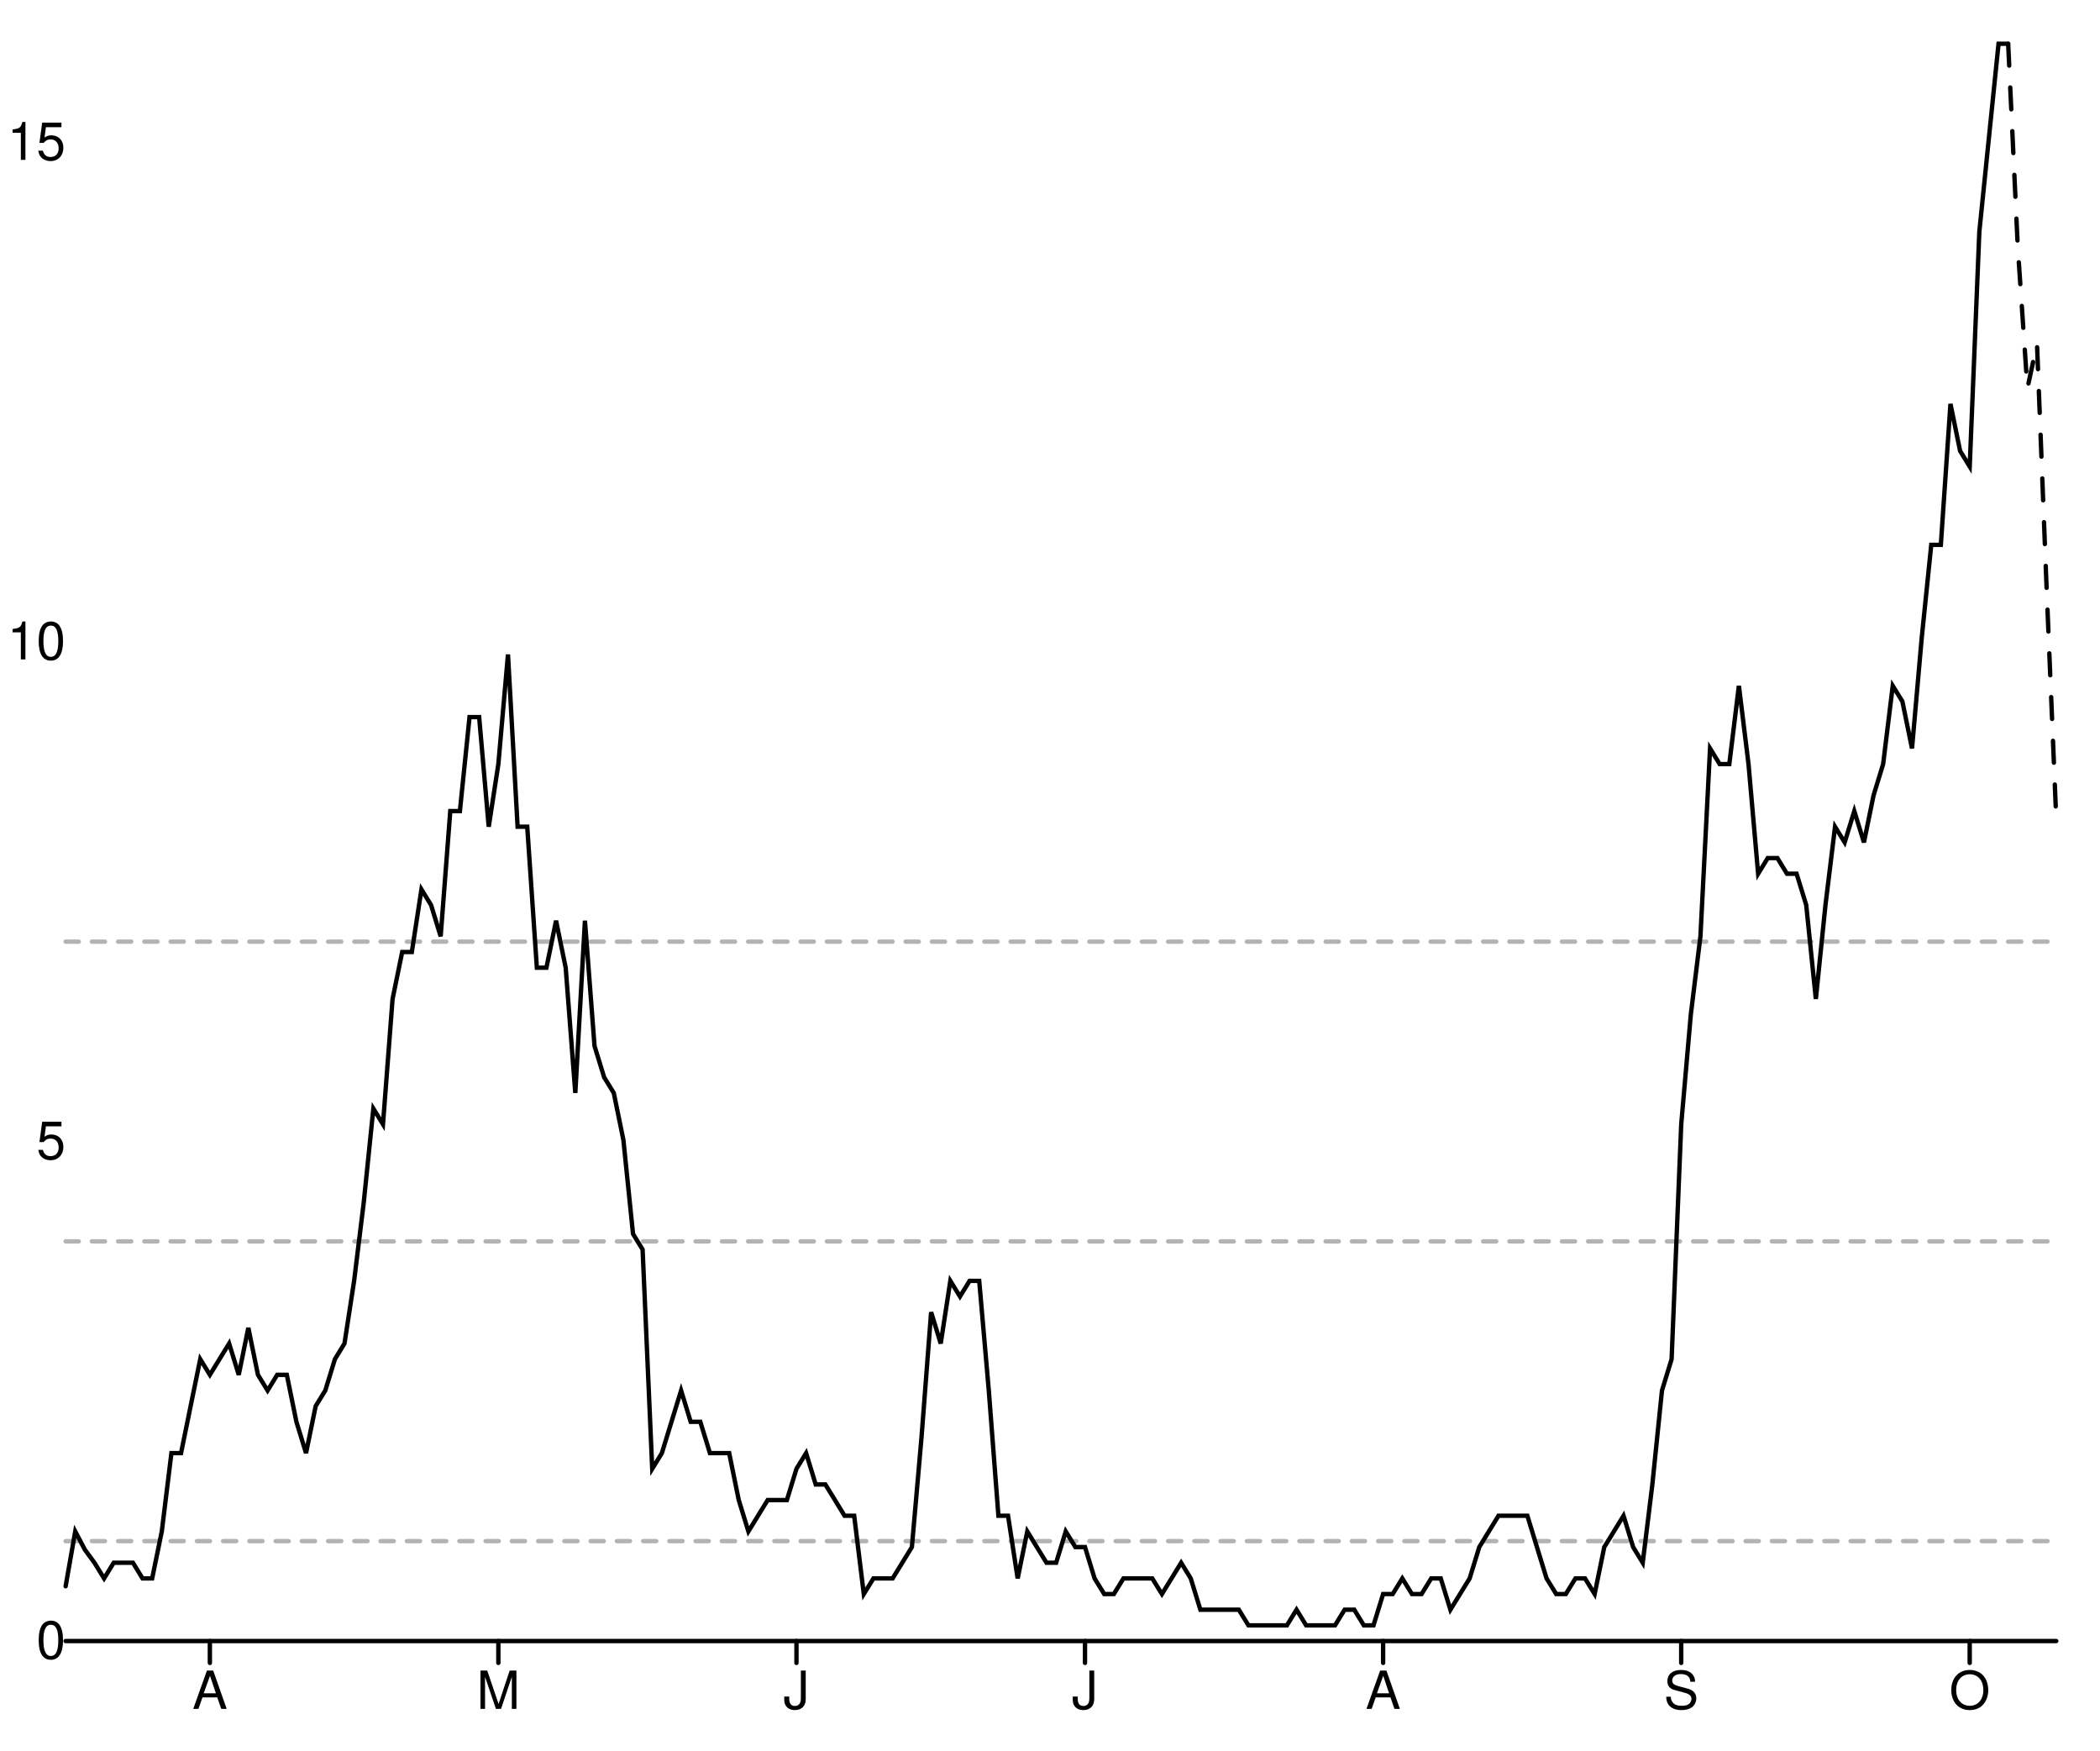
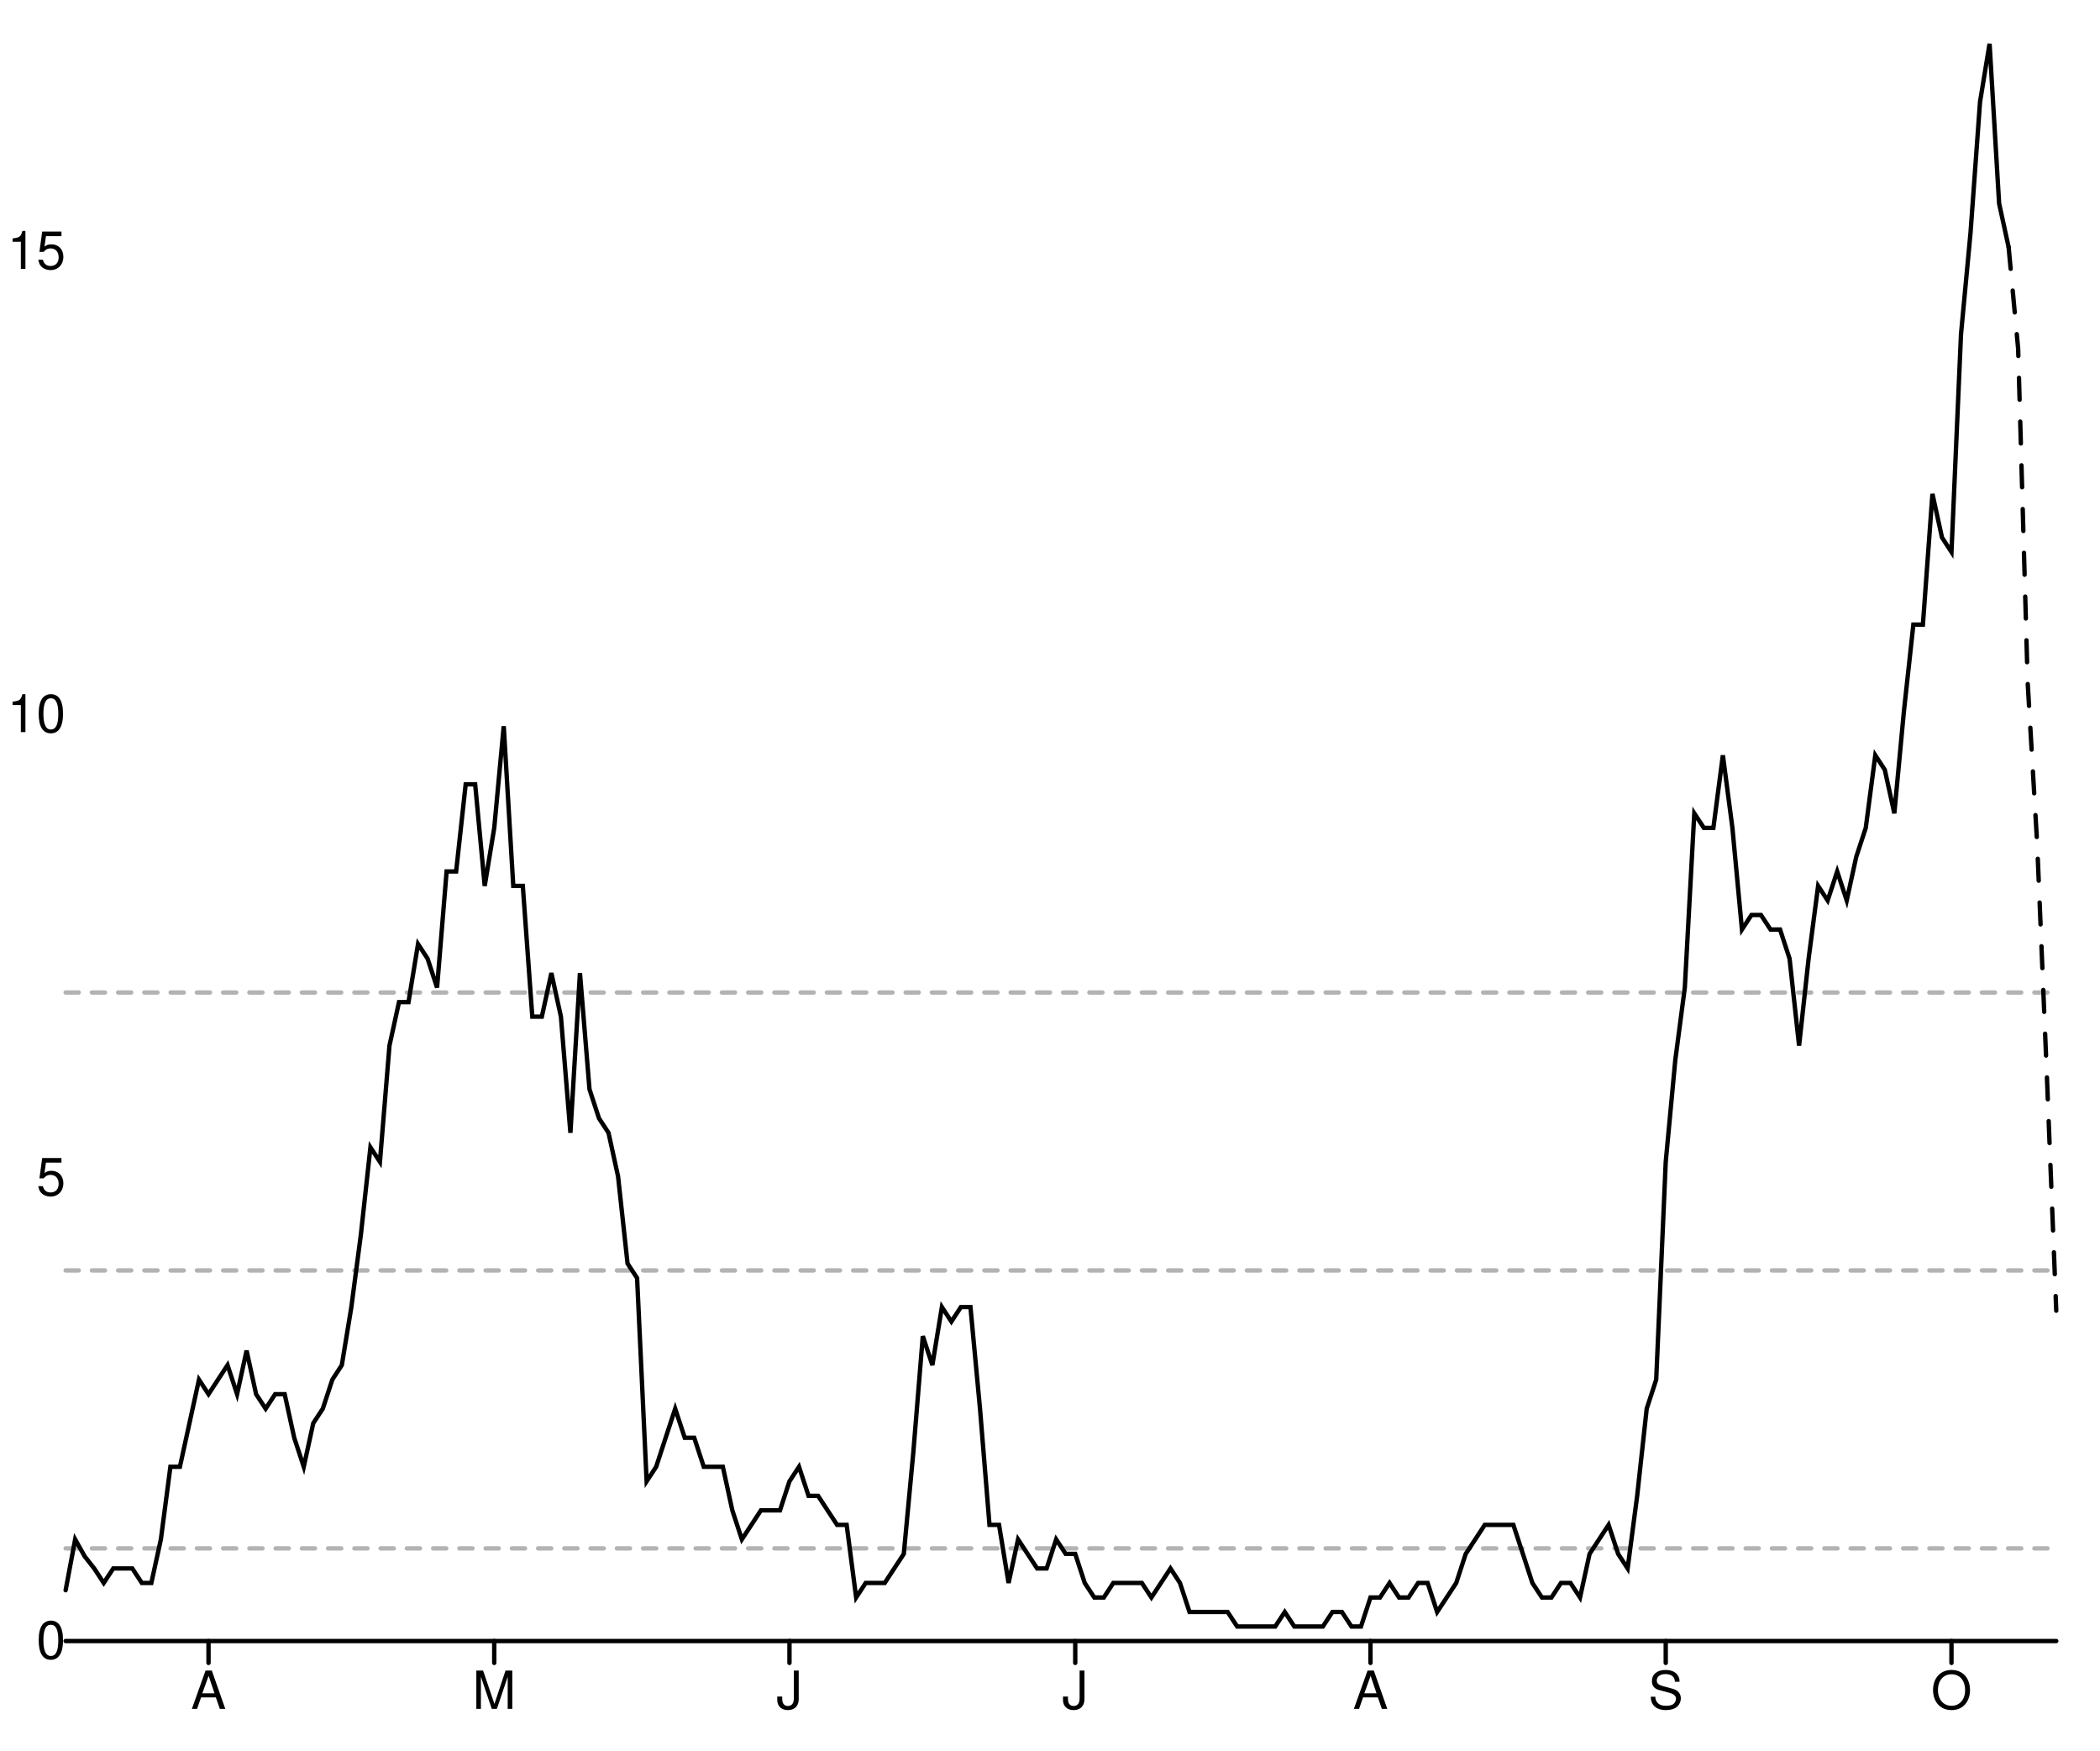
<svg xmlns="http://www.w3.org/2000/svg" width="480" height="400" viewBox="0 0 480 400" style="overflow:display" preserveAspectRatio="xMinYMin meet" overflow="visible">
  <defs>
    <style>
	.data-series path.line { fill-opacity: 0; stroke: black; }
	.data-series path.line.dotted { stroke-dasharray: 12 20 }
	.data-series circle { display: none; }
	.data-series:hover path.line, .data-series.on path.line { stroke-width: 1; }
	.data-series:hover circle, .data-series.on circle { display: inline; }
	.data-series circle:hover, .data-series circle.on { r: 1px!important; }
	.graph-grid { font-family: "Helvetica Neue",Helvetica,Arial,"Lucida Grande",sans-serif; }
	.graph-grid line { stroke: black; stroke-width: 1; stroke-linecap: round; }
	.graph-grid.graph-grid-x text { text-anchor: middle; dominant-baseline: hanging; transform: translateY(10px); }
	.graph-grid.graph-grid-y text { text-anchor: end; dominant-baseline: middle; transform: translateX(-10px); }
	</style>
  </defs>
  <g class="graph-grid graph-grid-y">
    <line x1="15.00" y1="375.00" x2="470.00" y2="375.00" data-left="15" />
    <text x="25" y="375" text-anchor="end">0</text>
-     <text x="25" y="260.84" text-anchor="end">5</text>
-     <text x="25" y="146.681" text-anchor="end">10</text>
-     <text x="25" y="32.521" text-anchor="end">15</text>
+     <text x="25" y="269.143" text-anchor="end">5</text>
+     <text x="25" y="163.286" text-anchor="end">10</text>
+     <text x="25" y="57.429" text-anchor="end">15</text>
    <text style="text-anchor:middle;dominant-baseline:hanging;font-weight:bold;transform: translateY(192.5px) rotate(-90deg);" />
  </g>
  <g class="graph-grid graph-grid-x">
-     <line class="tick" x1="47.97" y1="375.00" x2="47.97" y2="380.00" />
-     <text x="47.971" y="375" text-anchor="middle">A</text>
-     <line class="tick" x1="113.91" y1="375.00" x2="113.91" y2="380.00" />
-     <text x="113.913" y="375" text-anchor="middle">M</text>
-     <line class="tick" x1="182.05" y1="375.00" x2="182.05" y2="380.00" />
-     <text x="182.053" y="375" text-anchor="middle">J</text>
-     <line class="tick" x1="248.00" y1="375.00" x2="248.00" y2="380.00" />
-     <text x="247.995" y="375" text-anchor="middle">J</text>
-     <line class="tick" x1="316.14" y1="375.00" x2="316.14" y2="380.00" />
-     <text x="316.135" y="375" text-anchor="middle">A</text>
-     <line class="tick" x1="384.28" y1="375.00" x2="384.28" y2="380.00" />
-     <text x="384.275" y="375" text-anchor="middle">S</text>
-     <line class="tick" x1="450.22" y1="375.00" x2="450.22" y2="380.00" />
-     <text x="450.217" y="375" text-anchor="middle">O</text>
+     <line class="tick" x1="47.66" y1="375.00" x2="47.66" y2="380.00" />
+     <text x="47.656" y="375" text-anchor="middle">A</text>
+     <line class="tick" x1="112.97" y1="375.00" x2="112.97" y2="380.00" />
+     <text x="112.967" y="375" text-anchor="middle">M</text>
+     <line class="tick" x1="180.45" y1="375.00" x2="180.45" y2="380.00" />
+     <text x="180.455" y="375" text-anchor="middle">J</text>
+     <line class="tick" x1="245.77" y1="375.00" x2="245.77" y2="380.00" />
+     <text x="245.766" y="375" text-anchor="middle">J</text>
+     <line class="tick" x1="313.25" y1="375.00" x2="313.25" y2="380.00" />
+     <text x="313.254" y="375" text-anchor="middle">A</text>
+     <line class="tick" x1="380.74" y1="375.00" x2="380.74" y2="380.00" />
+     <text x="380.742" y="375" text-anchor="middle">S</text>
+     <line class="tick" x1="446.05" y1="375.00" x2="446.05" y2="380.00" />
+     <text x="446.053" y="375" text-anchor="middle">O</text>
    <text style="text-anchor:middle;dominant-baseline:hanging;font-weight:bold;transform: translateY(192.5px) rotate(-90deg);" />
  </g>
  <g data-series="widespread" class="data-series">
-     <path d="M 15.00,215.18L 470.00,215.18" id="E07000169-level-0" class="line" stroke-width="1" stroke-linecap="round" stroke-dasharray="3,3" fill-opacity="0.3" opacity="0.3" />
+     <path d="M 15.00,226.80L 470.00,226.80" id="E07000169-level-0" class="line" stroke-width="1" stroke-linecap="round" stroke-dasharray="3,3" fill-opacity="0.3" opacity="0.3" />
  </g>
  <g data-series="substantial" class="data-series">
-     <path d="M 15.00,283.67L 470.00,283.67" id="E07000169-level-1" class="line" stroke-width="1" stroke-linecap="round" stroke-dasharray="3,3" fill-opacity="0.3" opacity="0.3" />
+     <path d="M 15.00,290.31L 470.00,290.31" id="E07000169-level-1" class="line" stroke-width="1" stroke-linecap="round" stroke-dasharray="3,3" fill-opacity="0.3" opacity="0.3" />
  </g>
  <g data-series="moderate" class="data-series">
-     <path d="M 15.00,352.17L 470.00,352.17" id="E07000169-level-2" class="line" stroke-width="1" stroke-linecap="round" stroke-dasharray="3,3" fill-opacity="0.3" opacity="0.3" />
+     <path d="M 15.00,353.83L 470.00,353.83" id="E07000169-level-2" class="line" stroke-width="1" stroke-linecap="round" stroke-dasharray="3,3" fill-opacity="0.3" opacity="0.3" />
  </g>
  <g data-series="new-cases" class="data-series">
-     <path d="M 15.00,362.48L 17.20,349.95L 19.40,354.13L 21.59,357.11L 23.79,360.69L 25.99,357.11L 28.19,357.11L 30.39,357.11L 32.58,360.69L 34.78,360.69L 36.98,349.95L 39.18,332.06L 41.38,332.06L 43.57,321.32L 45.77,310.59L 47.97,314.17L 50.17,310.59L 52.37,307.01L 54.57,314.17L 56.76,303.43L 58.96,314.17L 61.16,317.75L 63.36,314.17L 65.56,314.17L 67.75,324.90L 69.95,332.06L 72.15,321.32L 74.35,317.75L 76.55,310.59L 78.74,307.01L 80.94,292.70L 83.14,274.80L 85.34,253.33L 87.54,256.91L 89.73,228.28L 91.93,217.55L 94.13,217.55L 96.33,203.24L 98.53,206.81L 100.72,213.97L 102.92,185.34L 105.12,185.34L 107.32,163.87L 109.52,163.87L 111.71,188.92L 113.91,174.61L 116.11,149.56L 118.31,188.92L 120.51,188.92L 122.71,221.13L 124.90,221.13L 127.10,210.39L 129.30,221.13L 131.50,249.75L 133.70,210.39L 135.89,239.02L 138.09,246.18L 140.29,249.75L 142.49,260.49L 144.69,281.96L 146.88,285.54L 149.08,335.64L 151.28,332.06L 153.48,324.90L 155.68,317.75L 157.87,324.90L 160.07,324.90L 162.27,332.06L 164.47,332.06L 166.67,332.06L 168.86,342.79L 171.06,349.95L 173.26,346.37L 175.46,342.79L 177.66,342.79L 179.86,342.79L 182.05,335.64L 184.25,332.06L 186.45,339.22L 188.65,339.22L 190.85,342.79L 193.04,346.37L 195.24,346.37L 197.44,364.26L 199.64,360.69L 201.84,360.69L 204.03,360.69L 206.23,357.11L 208.43,353.53L 210.63,328.48L 212.83,299.85L 215.02,307.01L 217.22,292.70L 219.42,296.27L 221.62,292.70L 223.82,292.70L 226.01,317.75L 228.21,346.37L 230.41,346.37L 232.61,360.69L 234.81,349.95L 237.00,353.53L 239.20,357.11L 241.40,357.11L 243.60,349.95L 245.80,353.53L 248.00,353.53L 250.19,360.69L 252.39,364.26L 254.59,364.26L 256.79,360.69L 258.99,360.69L 261.18,360.69L 263.38,360.69L 265.58,364.26L 267.78,360.69L 269.98,357.11L 272.17,360.69L 274.37,367.84L 276.57,367.84L 278.77,367.84L 280.97,367.84L 283.16,367.84L 285.36,371.42L 287.56,371.42L 289.76,371.42L 291.96,371.42L 294.15,371.42L 296.35,367.84L 298.55,371.42L 300.75,371.42L 302.95,371.42L 305.14,371.42L 307.34,367.84L 309.54,367.84L 311.74,371.42L 313.94,371.42L 316.14,364.26L 318.33,364.26L 320.53,360.69L 322.73,364.26L 324.93,364.26L 327.13,360.69L 329.32,360.69L 331.52,367.84L 333.72,364.26L 335.92,360.69L 338.12,353.53L 340.31,349.95L 342.51,346.37L 344.71,346.37L 346.91,346.37L 349.11,346.37L 351.30,353.53L 353.50,360.69L 355.70,364.26L 357.90,364.26L 360.10,360.69L 362.29,360.69L 364.49,364.26L 366.69,353.53L 368.89,349.95L 371.09,346.37L 373.29,353.53L 375.48,357.11L 377.68,339.22L 379.88,317.75L 382.08,310.59L 384.28,256.91L 386.47,231.86L 388.67,213.97L 390.87,171.03L 393.07,174.61L 395.27,174.61L 397.46,156.72L 399.66,174.61L 401.86,199.66L 404.06,196.08L 406.26,196.08L 408.45,199.66L 410.65,199.66L 412.85,206.81L 415.05,228.28L 417.25,206.81L 419.44,188.92L 421.64,192.50L 423.84,185.34L 426.04,192.50L 428.24,181.76L 430.43,174.61L 432.63,156.72L 434.83,160.29L 437.03,171.03L 439.23,145.98L 441.43,124.51L 443.62,124.51L 445.82,92.30L 448.02,103.04L 450.22,106.62L 452.42,52.94L 454.61,31.47L 456.81,10.00L 459.01,10.00" id="New cases" class="line" stroke-width="1" stroke-linecap="round" />
+     <path d="M 15.00,363.39L 17.18,351.77L 19.35,355.64L 21.53,358.41L 23.71,361.73L 25.89,358.41L 28.06,358.41L 30.24,358.41L 32.42,361.73L 34.59,361.73L 36.77,351.77L 38.95,335.18L 41.12,335.18L 43.30,325.23L 45.48,315.27L 47.66,318.59L 49.83,315.27L 52.01,311.95L 54.19,318.59L 56.36,308.64L 58.54,318.59L 60.72,321.91L 62.89,318.59L 65.07,318.59L 67.25,328.55L 69.43,335.18L 71.60,325.23L 73.78,321.91L 75.96,315.27L 78.13,311.95L 80.31,298.68L 82.49,282.09L 84.67,262.18L 86.84,265.50L 89.02,238.95L 91.20,229.00L 93.37,229.00L 95.55,215.73L 97.73,219.05L 99.90,225.68L 102.08,199.14L 104.26,199.14L 106.44,179.23L 108.61,179.23L 110.79,202.45L 112.97,189.18L 115.14,165.95L 117.32,202.45L 119.50,202.45L 121.67,232.32L 123.85,232.32L 126.03,222.36L 128.21,232.32L 130.38,258.86L 132.56,222.36L 134.74,248.91L 136.91,255.55L 139.09,258.86L 141.27,268.82L 143.44,288.73L 145.62,292.05L 147.80,338.50L 149.98,335.18L 152.15,328.55L 154.33,321.91L 156.51,328.55L 158.68,328.55L 160.86,335.18L 163.04,335.18L 165.22,335.18L 167.39,345.14L 169.57,351.77L 171.75,348.45L 173.92,345.14L 176.10,345.14L 178.28,345.14L 180.45,338.50L 182.63,335.18L 184.81,341.82L 186.99,341.82L 189.16,345.14L 191.34,348.45L 193.52,348.45L 195.69,365.05L 197.87,361.73L 200.05,361.73L 202.22,361.73L 204.40,358.41L 206.58,355.09L 208.76,331.86L 210.93,305.32L 213.11,311.95L 215.29,298.68L 217.46,302.00L 219.64,298.68L 221.82,298.68L 224.00,321.91L 226.17,348.45L 228.35,348.45L 230.53,361.73L 232.70,351.77L 234.88,355.09L 237.06,358.41L 239.23,358.41L 241.41,351.77L 243.59,355.09L 245.77,355.09L 247.94,361.73L 250.12,365.05L 252.30,365.05L 254.47,361.73L 256.65,361.73L 258.83,361.73L 261.00,361.73L 263.18,365.05L 265.36,361.73L 267.54,358.41L 269.71,361.73L 271.89,368.36L 274.07,368.36L 276.24,368.36L 278.42,368.36L 280.60,368.36L 282.78,371.68L 284.95,371.68L 287.13,371.68L 289.31,371.68L 291.48,371.68L 293.66,368.36L 295.84,371.68L 298.01,371.68L 300.19,371.68L 302.37,371.68L 304.55,368.36L 306.72,368.36L 308.90,371.68L 311.08,371.68L 313.25,365.05L 315.43,365.05L 317.61,361.73L 319.78,365.05L 321.96,365.05L 324.14,361.73L 326.32,361.73L 328.49,368.36L 330.67,365.05L 332.85,361.73L 335.02,355.09L 337.20,351.77L 339.38,348.45L 341.56,348.45L 343.73,348.45L 345.91,348.45L 348.09,355.09L 350.26,361.73L 352.44,365.05L 354.62,365.05L 356.79,361.73L 358.97,361.73L 361.15,365.05L 363.33,355.09L 365.50,351.77L 367.68,348.45L 369.86,355.09L 372.03,358.41L 374.21,341.82L 376.39,321.91L 378.56,315.27L 380.74,265.50L 382.92,242.27L 385.10,225.68L 387.27,185.86L 389.45,189.18L 391.63,189.18L 393.80,172.59L 395.98,189.18L 398.16,212.41L 400.33,209.09L 402.51,209.09L 404.69,212.41L 406.87,212.41L 409.04,219.05L 411.22,238.95L 413.40,219.05L 415.57,202.45L 417.75,205.77L 419.93,199.14L 422.11,205.77L 424.28,195.82L 426.46,189.18L 428.64,172.59L 430.81,175.91L 432.99,185.86L 435.17,162.64L 437.34,142.73L 439.52,142.73L 441.70,112.86L 443.88,122.82L 446.05,126.14L 448.23,76.36L 450.41,53.14L 452.58,23.27L 454.76,10.00L 456.94,46.50L 459.11,56.45" id="New cases" class="line" stroke-width="1" stroke-linecap="round" />
  </g>
  <g data-series="recent-cases" class="data-series">
-     <path d="M 459.01,10.00L 461.21,56.52L 463.41,88.73L 465.60,78.59L 467.80,134.53L 470.00,187.13" id="Recent cases" class="line" stroke-width="1" stroke-linecap="round" stroke-dasharray="5,5" />
+     <path d="M 459.11,56.45L 461.29,79.68L 463.47,156.00L 465.65,193.05L 467.82,244.93L 470.00,299.51" id="Recent cases" class="line" stroke-width="1" stroke-linecap="round" stroke-dasharray="5,5" />
  </g>
</svg>
